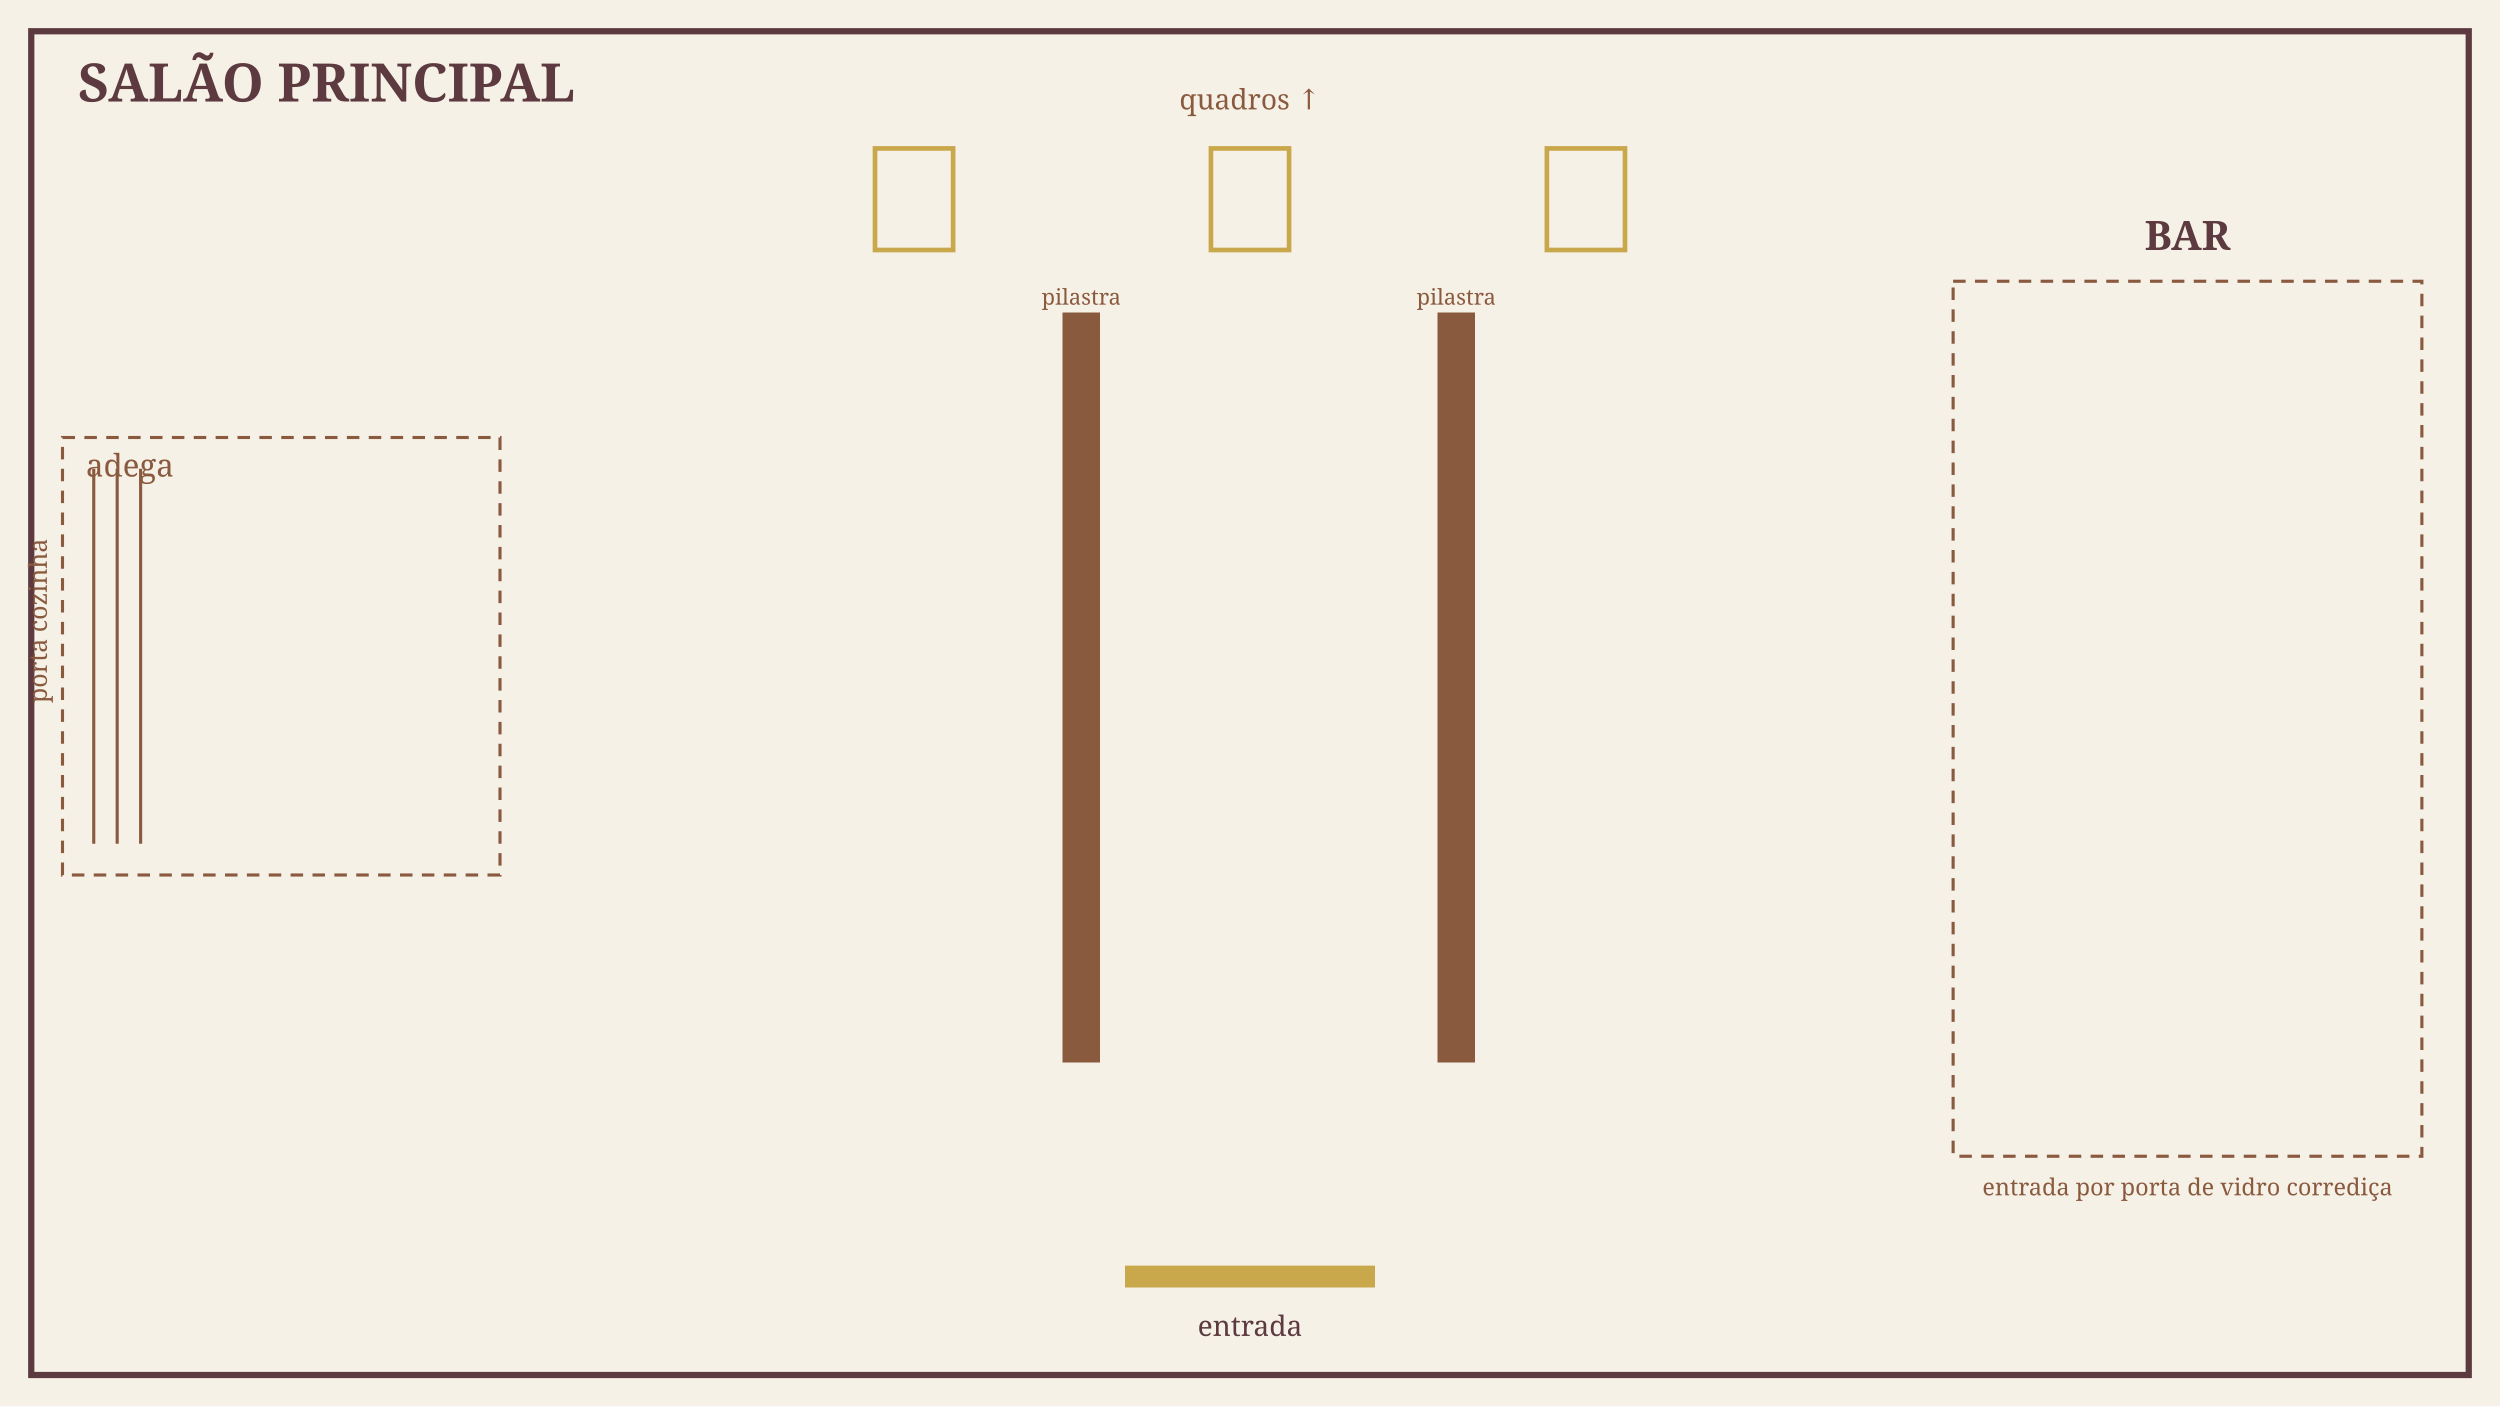
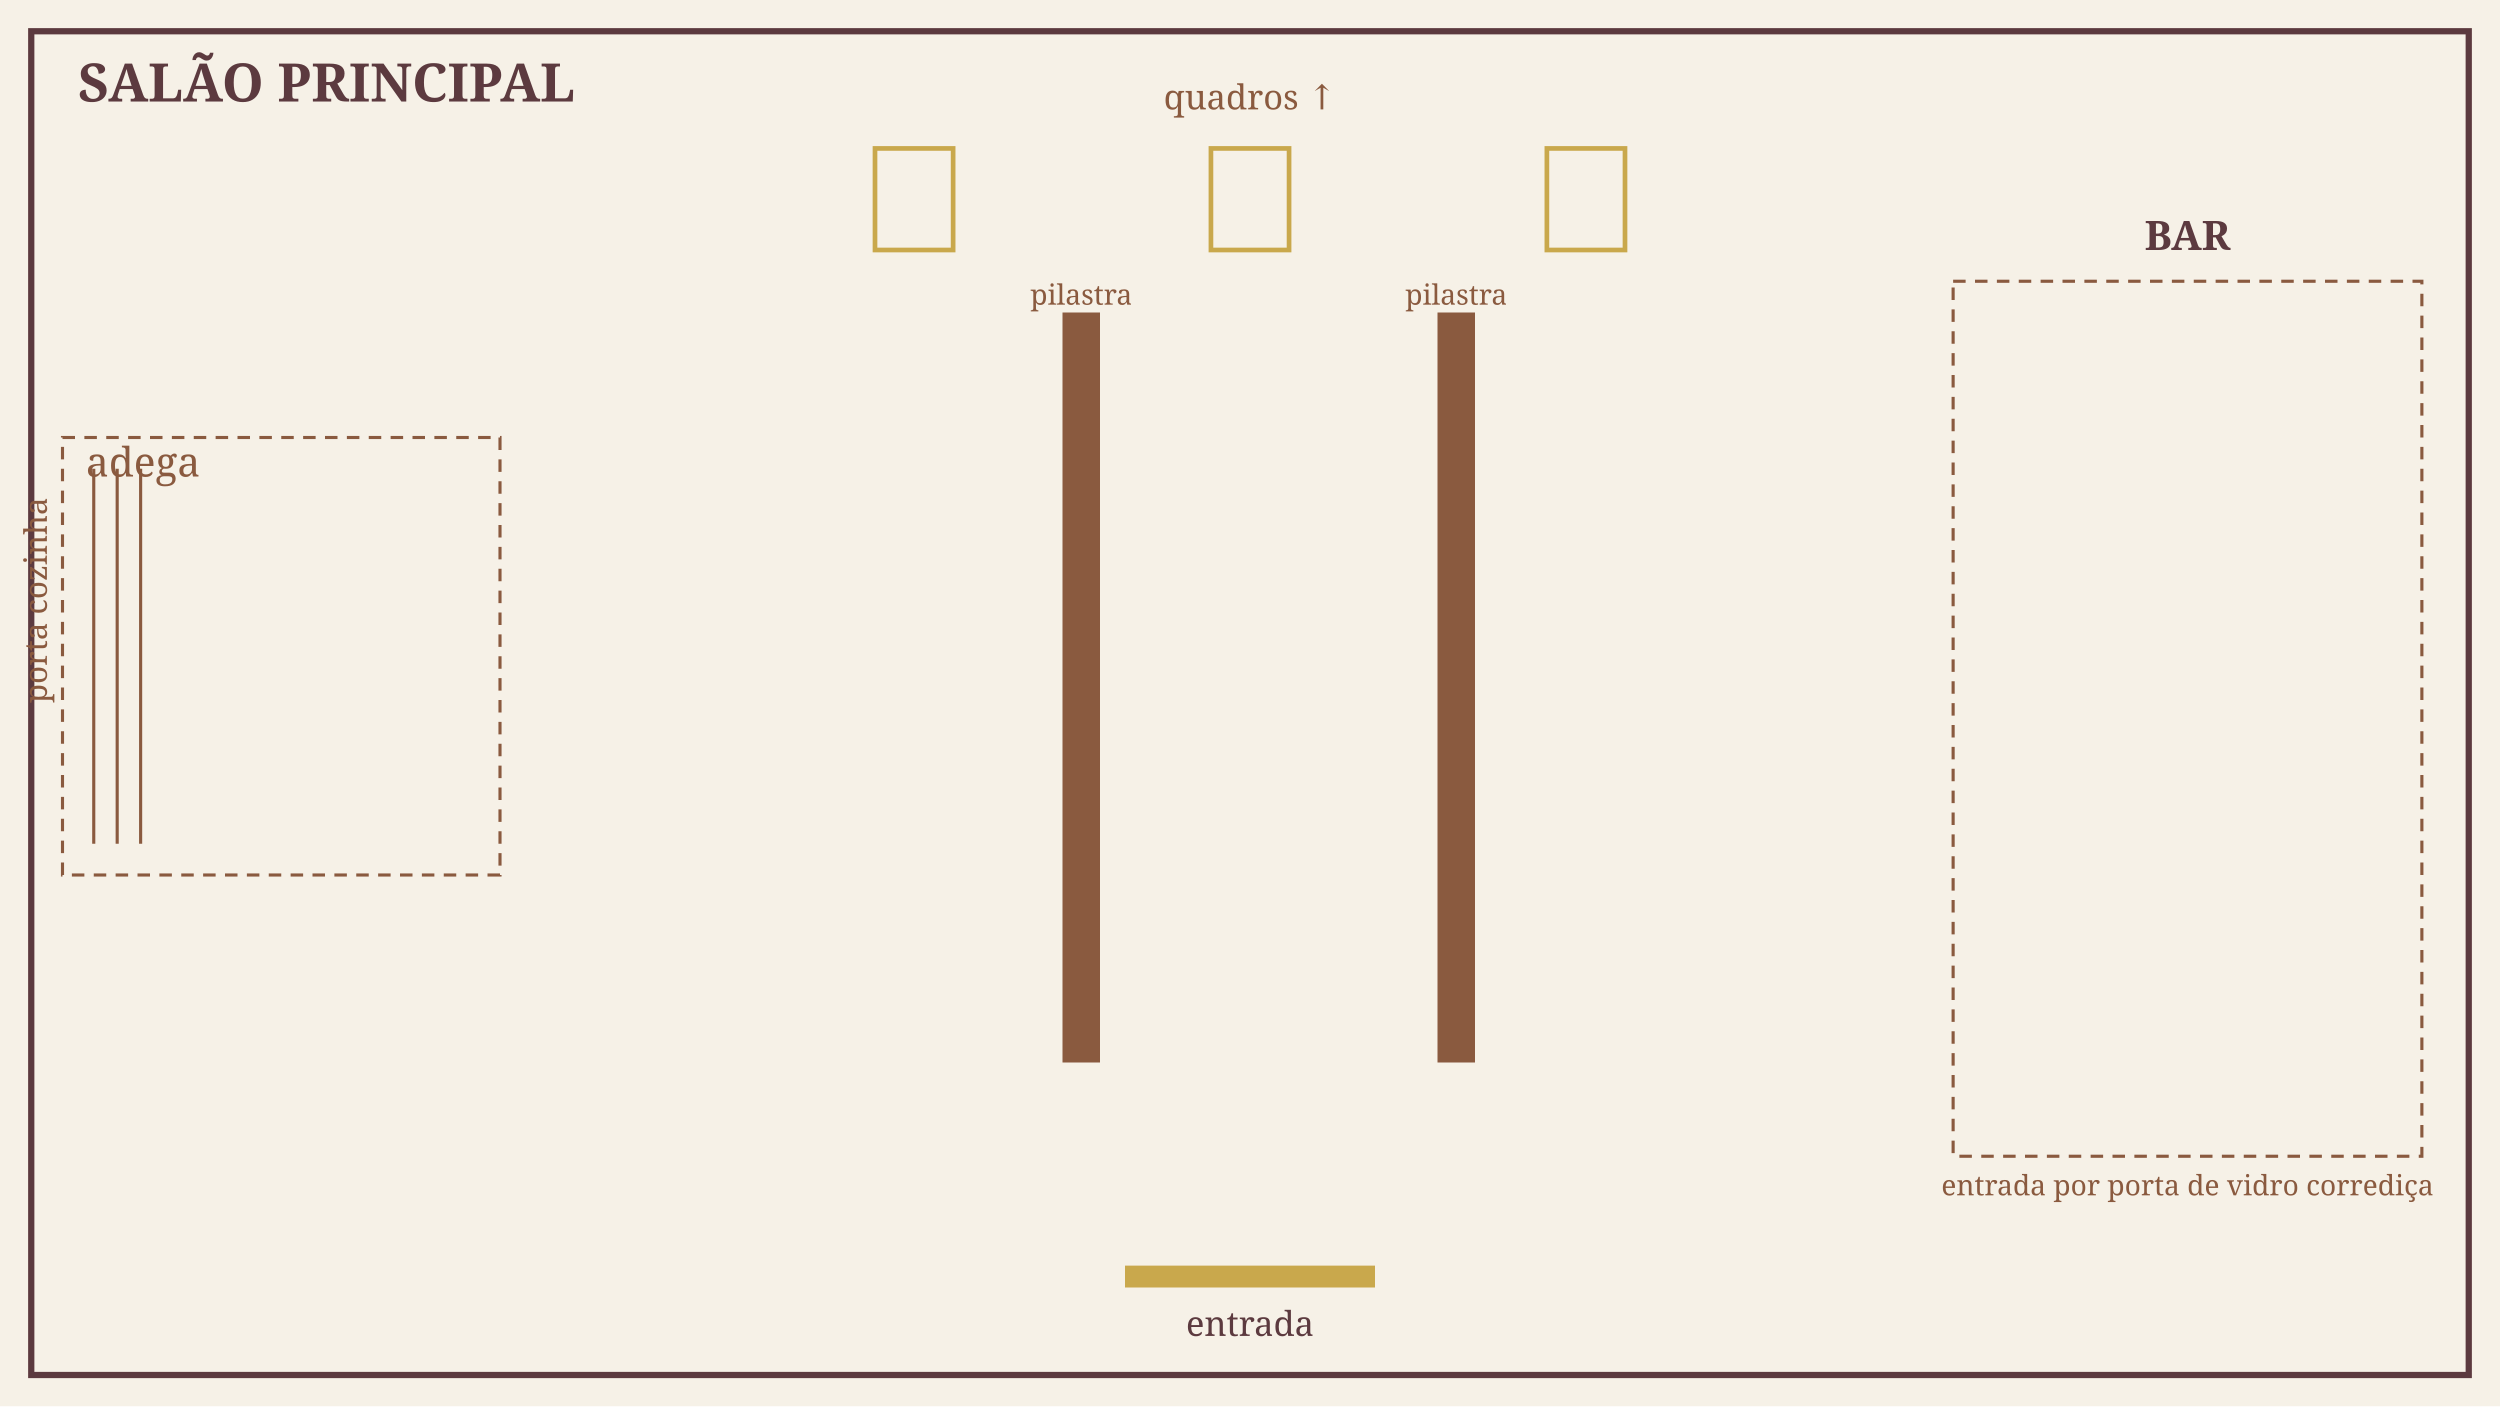
<svg xmlns="http://www.w3.org/2000/svg" viewBox="0 0 1600 900" font-family="Georgia, serif">
  <rect x="0" y="0" width="1600" height="900" fill="#f6f1e7" />
  <rect x="20" y="20" width="1560" height="860" fill="none" stroke="#5c3a3f" stroke-width="4" />
  <text x="50" y="65" font-size="34" fill="#5c3a3f" font-weight="bold">SALÃO PRINCIPAL</text>
  <rect x="40" y="280" width="280" height="280" fill="none" stroke="#8a5a3f" stroke-width="2" stroke-dasharray="8 6" />
-   <text x="55" y="305" font-size="20" fill="#8a5a3f">adega</text>
-   <text x="30" y="450" font-size="16" fill="#8a5a3f" transform="rotate(-90 30 450)">porta cozinha</text>
+   <text x="55" y="305" font-size="26" fill="#8a5a3f">adega</text>
+   <text x="30" y="450" font-size="20" fill="#8a5a3f" transform="rotate(-90 30 450)">porta cozinha</text>
  <g stroke="#8a5a3f" stroke-width="2">
    <line x1="60" y1="300" x2="60" y2="540" />
    <line x1="75" y1="300" x2="75" y2="540" />
    <line x1="90" y1="300" x2="90" y2="540" />
  </g>
-   <text x="800" y="70" font-size="18" fill="#8a5a3f" text-anchor="middle">quadros ↑</text>
+   <text x="800" y="70" font-size="22" fill="#8a5a3f" text-anchor="middle">quadros ↑</text>
  <g fill="none" stroke="#c9a84c" stroke-width="3">
    <rect x="560" y="95" width="50" height="65" />
    <rect x="775" y="95" width="50" height="65" />
    <rect x="990" y="95" width="50" height="65" />
  </g>
  <rect x="680" y="200" width="24" height="480" fill="#8a5a3f" />
  <rect x="920" y="200" width="24" height="480" fill="#8a5a3f" />
-   <text x="692" y="195" font-size="14" fill="#8a5a3f" text-anchor="middle">pilastra</text>
-   <text x="932" y="195" font-size="14" fill="#8a5a3f" text-anchor="middle">pilastra</text>
+   <text x="692" y="195" font-size="18" fill="#8a5a3f" text-anchor="middle">pilastra</text>
+   <text x="932" y="195" font-size="18" fill="#8a5a3f" text-anchor="middle">pilastra</text>
  <rect x="1250" y="180" width="300" height="560" fill="none" stroke="#8a5a3f" stroke-width="2" stroke-dasharray="8 6" />
  <text x="1400" y="160" font-size="26" fill="#5c3a3f" font-weight="bold" text-anchor="middle">BAR</text>
-   <text x="1400" y="765" font-size="15" fill="#8a5a3f" text-anchor="middle">entrada por porta de vidro corrediça</text>
+   <text x="1400" y="765" font-size="18" fill="#8a5a3f" text-anchor="middle">entrada por porta de vidro corrediça</text>
  <rect x="720" y="810" width="160" height="14" fill="#c9a84c" />
-   <text x="800" y="855" font-size="18" fill="#5c3a3f" text-anchor="middle">entrada</text>
+   <text x="800" y="855" font-size="22" fill="#5c3a3f" text-anchor="middle">entrada</text>
</svg>
